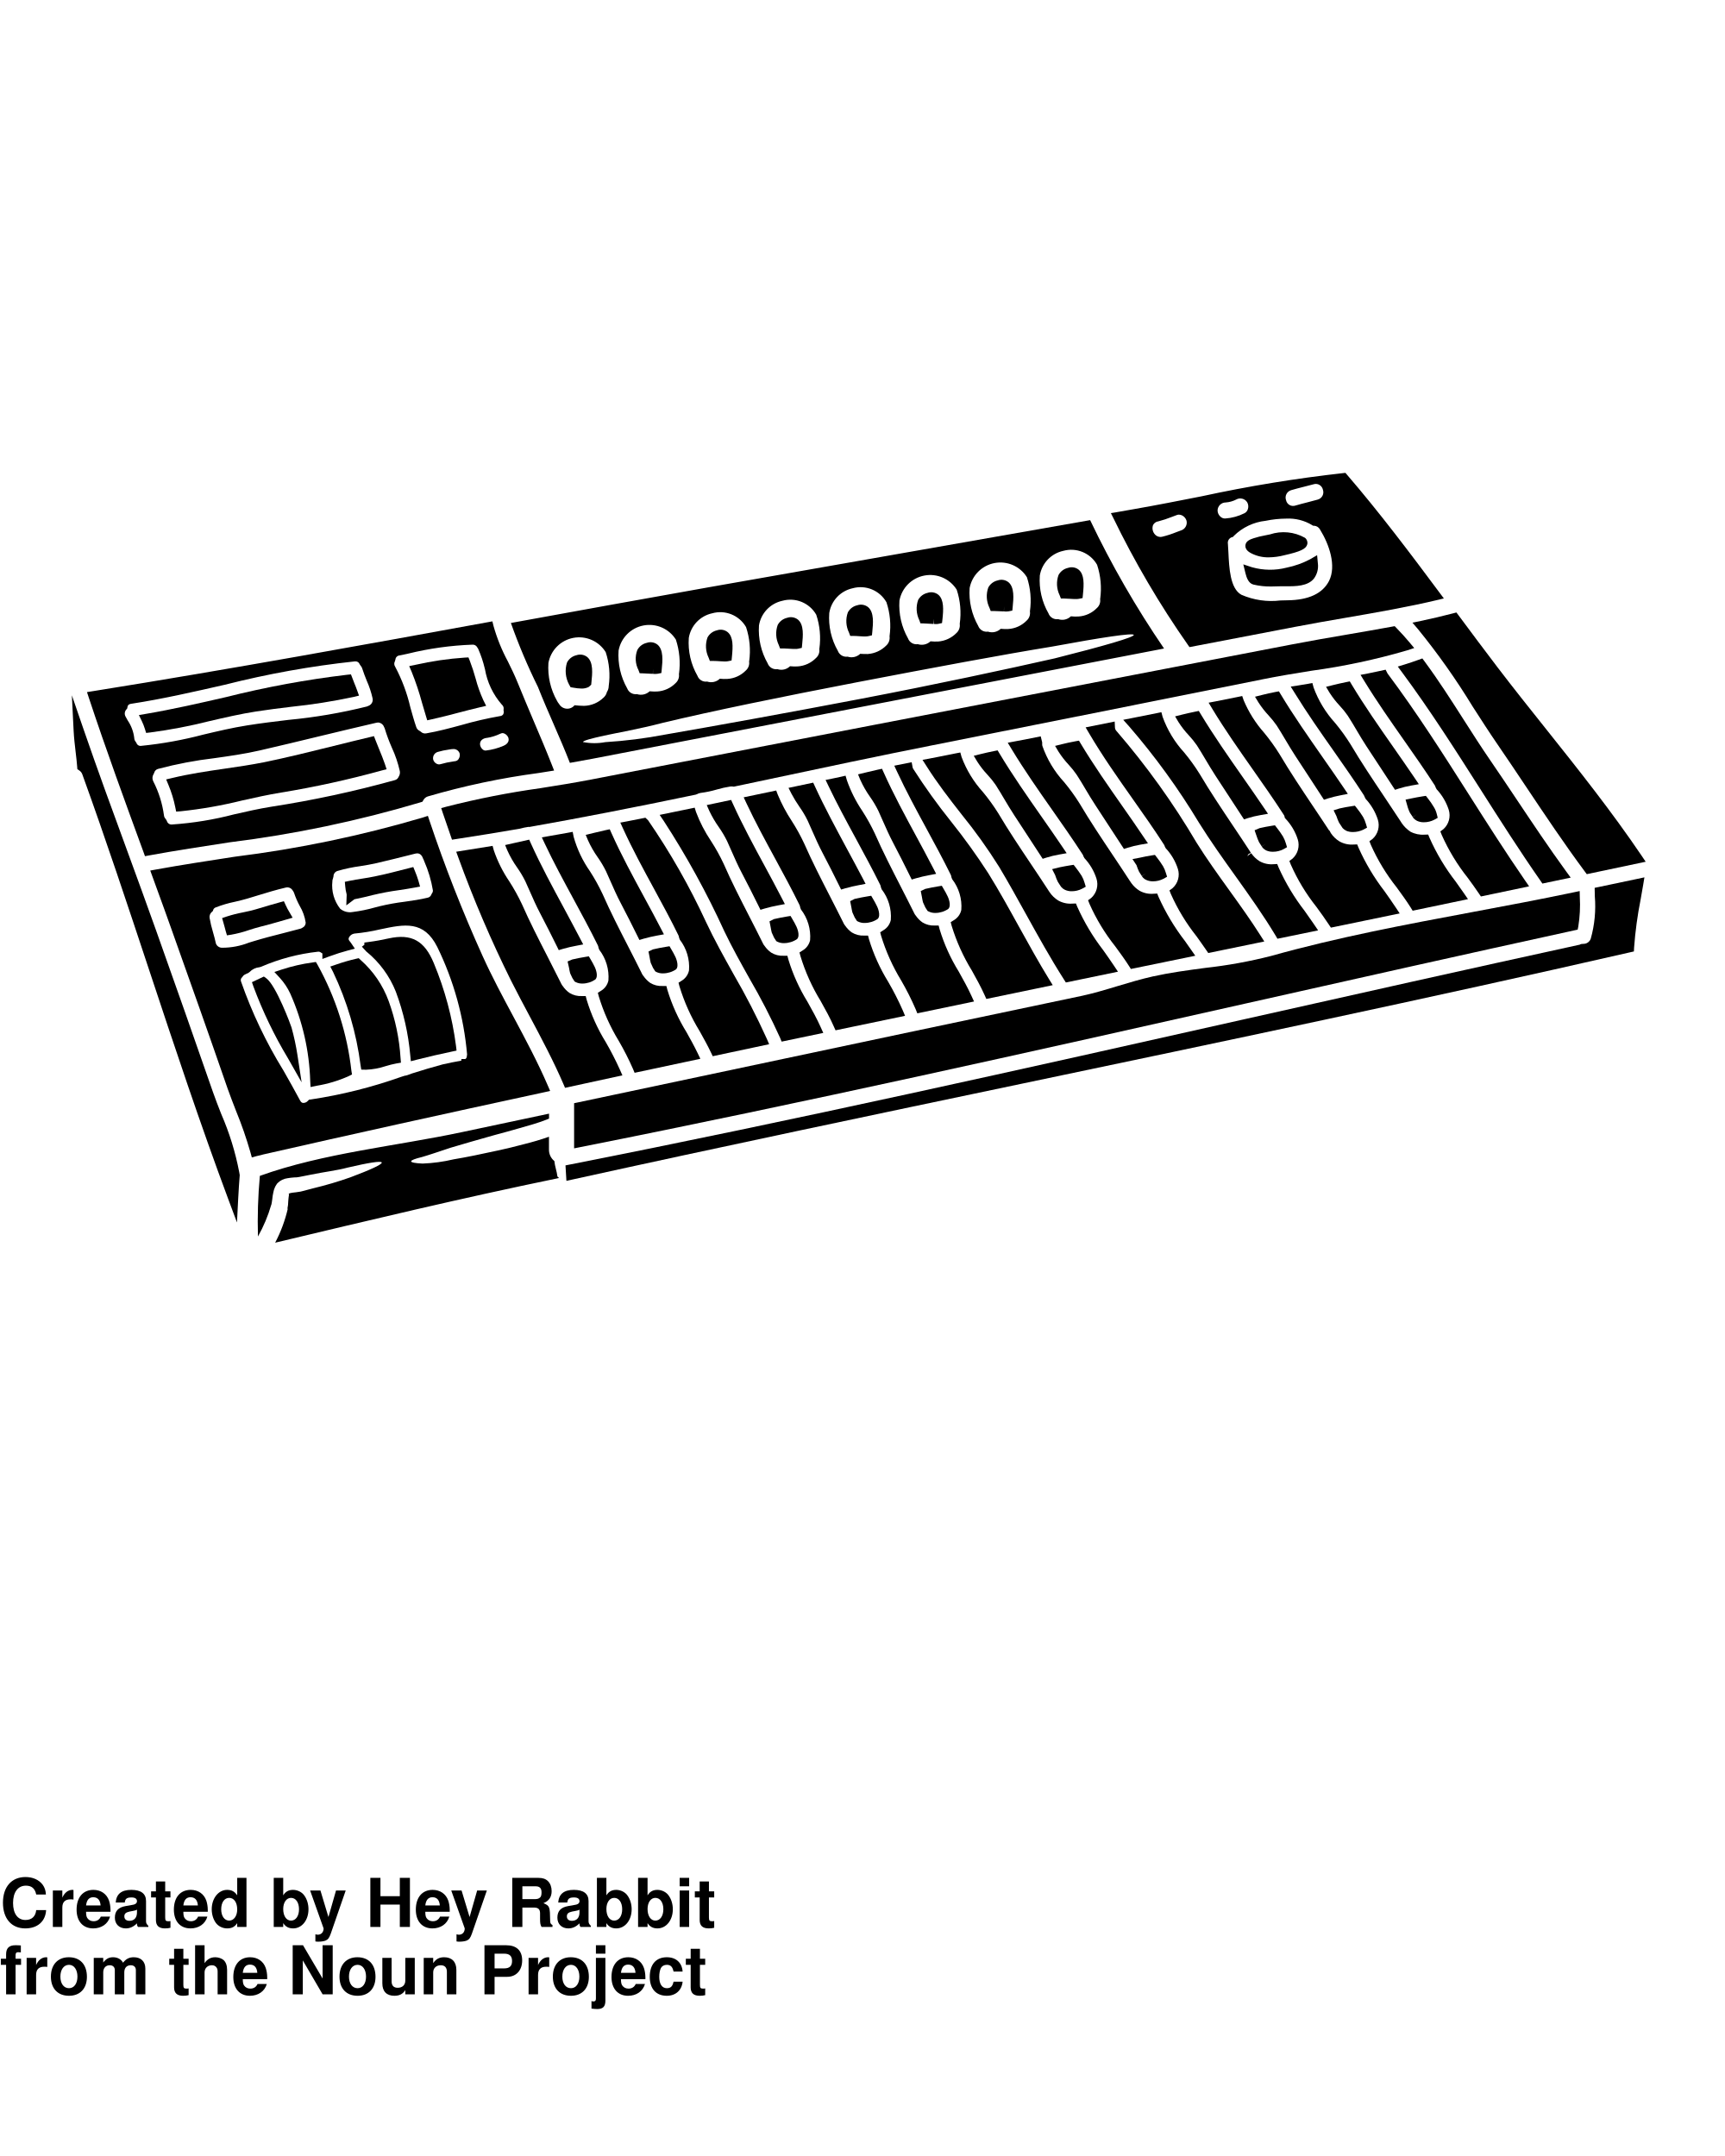
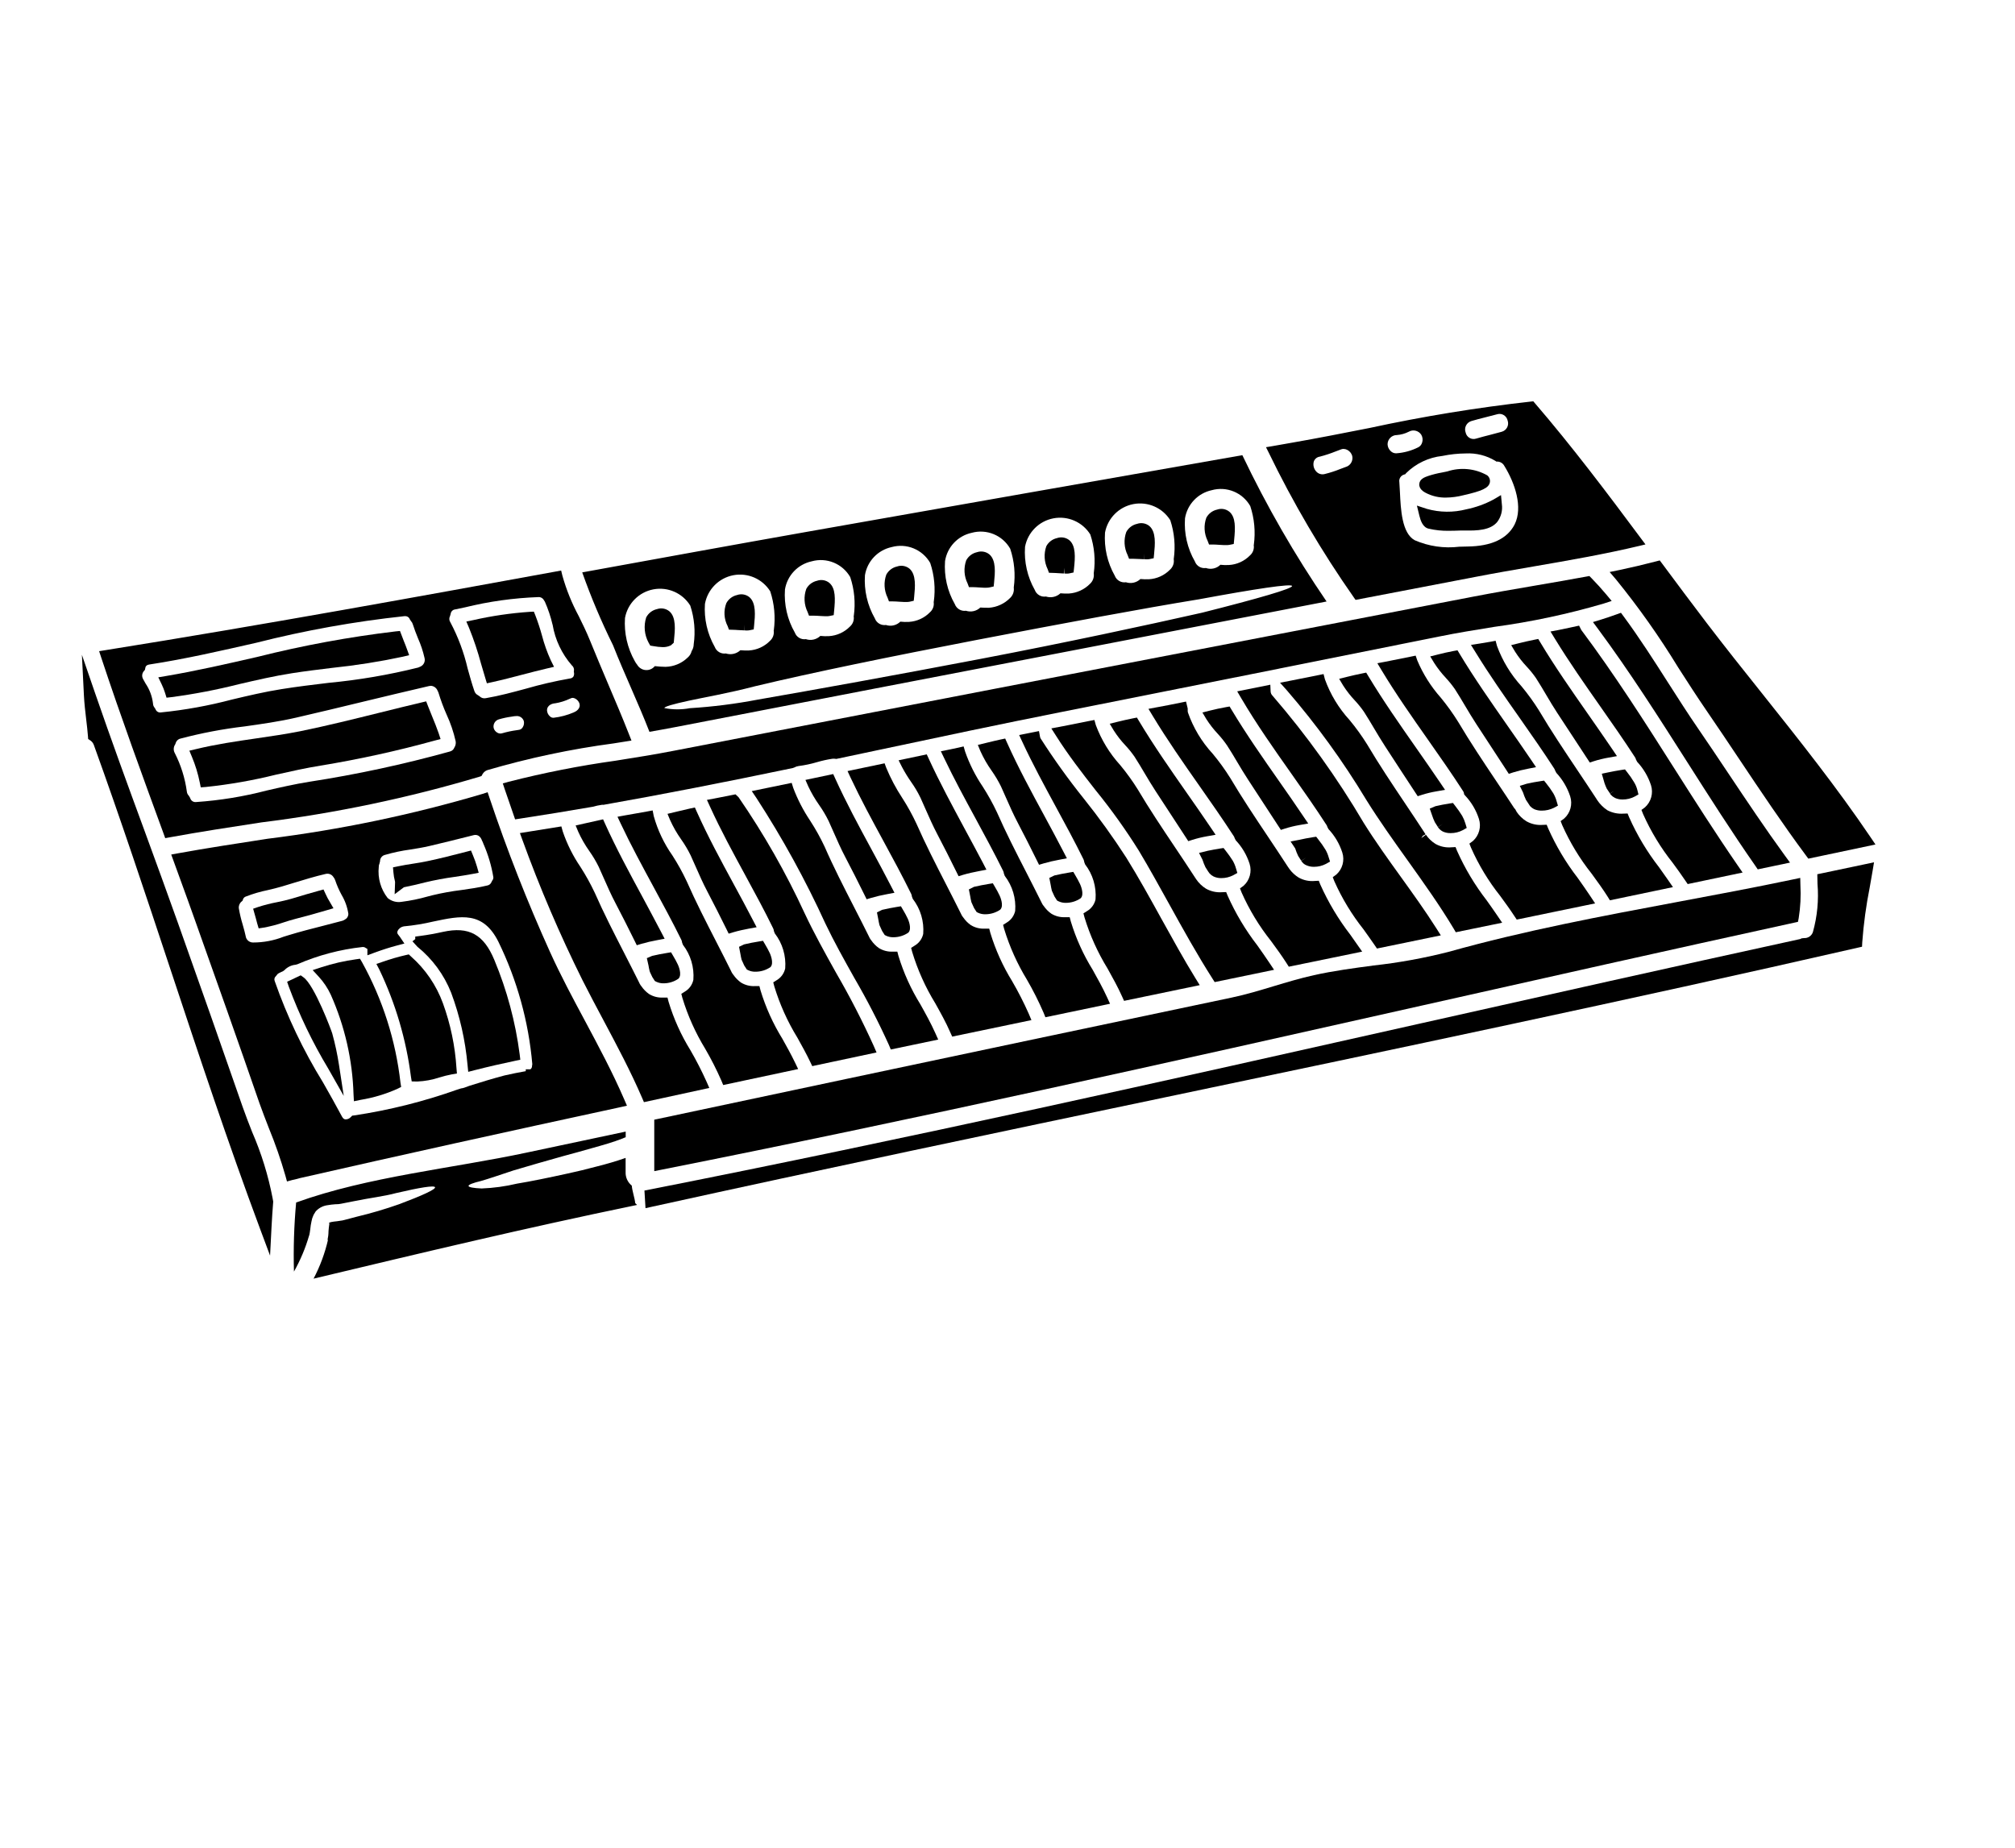
- <svg xmlns="http://www.w3.org/2000/svg" viewBox="0 0 128 160" x="0px" y="0px">
+ <svg xmlns="http://www.w3.org/2000/svg" y="0px" x="0px" viewBox="0 8.96 131.2 120.32" style="max-height: 500px" width="131.2" height="120.32">
  <g>
    <path d="M98.757,68.84l.25-.05q1.074-.219,2.149-.445t2.161-.446l.544-.111-.306-.463c-.266-.4-.546-.8-.825-1.193a15.765,15.765,0,0,1-1.923-3.223l-.1-.244-.262.009a1.848,1.848,0,0,1-1.055-.233,2.091,2.091,0,0,1-.634-.609l-.111-.206h-.023c-.391-.6-.79-1.193-1.189-1.789-.842-1.257-1.712-2.558-2.489-3.87a14.653,14.653,0,0,0-1.136-1.581,8.789,8.789,0,0,1-1.525-2.419l-.107-.314-.324.067c-.545.112-1.1.223-1.642.328l-.528.1.277.46c.94,1.56,2,3.069,3.024,4.527.762,1.086,1.551,2.209,2.279,3.338a.355.355,0,0,1,.053.114l.018.1.064.077a4.009,4.009,0,0,1,.9,1.524,1.373,1.373,0,0,1-.391,1.434l-.231.172.106.267a14.4,14.4,0,0,0,1.9,3.14c.319.437.638.874.933,1.326Z" />
    <path d="M98.156,56.217C97.1,54.7,96,53.137,95.034,51.527l-.134-.221-.254.045c-.345.062-.691.146-1.028.23l-.493.124.263.434a6.89,6.89,0,0,0,.751.961,6.616,6.616,0,0,1,.6.747c.226.35.439.709.652,1.068.238.4.477.8.733,1.193l.487.744q.737,1.125,1.473,2.256l.157.242.274-.09a8.474,8.474,0,0,1,.945-.236l.553-.11-.316-.467C99.192,57.7,98.674,56.958,98.156,56.217Z" />
    <path d="M98.957,60.133l.208.425a3.878,3.878,0,0,0,.193.487l.267.406a.93.93,0,0,0,.267.2,1.214,1.214,0,0,0,.5.095,1.762,1.762,0,0,0,.777-.179l.271-.145-.088-.295a2.219,2.219,0,0,0-.213-.508,6.49,6.49,0,0,0-.469-.66l-.134-.167-.213.033c-.309.046-.618.1-.919.17Z" />
    <path d="M104.823,67.585l4.105-.858-.319-.464c-.192-.278-.388-.554-.585-.829a15.653,15.653,0,0,1-1.949-3.257l-.1-.244-.263.008a1.94,1.94,0,0,1-1.054-.22,2.355,2.355,0,0,1-.66-.658l-.062-.1c-.406-.623-.821-1.243-1.237-1.864-.842-1.257-1.712-2.556-2.489-3.868a14.387,14.387,0,0,0-1.138-1.576,7.973,7.973,0,0,1-1.6-2.634l-.09-.335-.341.064c-.236.044-.472.081-.707.118l-.558.086.3.481c.9,1.466,1.9,2.895,2.872,4.275.752,1.074,1.529,2.183,2.241,3.282a.687.687,0,0,1,.075.157l.074.141a4.129,4.129,0,0,1,.9,1.527,1.373,1.373,0,0,1-.389,1.44l-.234.171.107.27a14.558,14.558,0,0,0,1.909,3.148c.359.492.73,1,1.055,1.516Z" />
    <path d="M84.728,65.021l.078.1a.643.643,0,0,0,.242.177,1.144,1.144,0,0,0,.511.106,1.662,1.662,0,0,0,.775-.189l.267-.15-.092-.291a2.1,2.1,0,0,0-.208-.49,6.626,6.626,0,0,0-.468-.667l-.134-.173-.217.033c-.308.046-.608.108-.917.177l-.533.1.3.452a3.734,3.734,0,0,0,.192.487l.2.314.315-.2h0Z" />
    <path d="M89.515,70.519l.141.206,4.159-.856-.291-.458c-.725-1.143-1.536-2.27-2.32-3.36-.823-1.144-1.674-2.327-2.415-3.515a56.719,56.719,0,0,0-5.928-8.269.416.416,0,0,1-.129-.281l-.019-.439-2.157.432.266.453c1,1.7,2.146,3.328,3.256,4.9.763,1.084,1.552,2.2,2.293,3.349a.346.346,0,0,1,.055.126l.074.142a4.036,4.036,0,0,1,.9,1.526,1.364,1.364,0,0,1-.389,1.433l-.233.171.106.27a14.525,14.525,0,0,0,1.9,3.132C89.028,69.827,89.277,70.169,89.515,70.519Z" />
    <path d="M94.789,69.665l3.019-.62-.316-.467c-.224-.331-.456-.657-.688-.983a15.717,15.717,0,0,1-1.931-3.226l-.1-.249-.268.014a1.791,1.791,0,0,1-1.042-.223,2.1,2.1,0,0,1-.618-.595l-.3.22h0l.1-.156.173-.088a1.176,1.176,0,0,0-.08-.132c-.406-.624-.821-1.244-1.237-1.865-.842-1.257-1.712-2.556-2.488-3.867a14.319,14.319,0,0,0-1.144-1.585,7.878,7.878,0,0,1-1.6-2.645l-.09-.345-.349.072c-.612.127-1.224.247-1.836.366l-.648.127.44.491a51.561,51.561,0,0,1,5.177,7.139c.835,1.342,1.782,2.669,2.7,3.952,1.027,1.439,2.089,2.927,2.994,4.439Z" />
    <path d="M92.213,57.669c-1.059-1.513-2.153-3.078-3.121-4.684l-.137-.226-.26.053c-.335.068-.676.144-1.011.228l-.489.123.258.433a6.658,6.658,0,0,0,.76.974,6.545,6.545,0,0,1,.594.736c.227.351.44.71.653,1.069.238.4.476.8.733,1.193.651,1,1.3,2,1.96,3l.158.239.272-.089a6.944,6.944,0,0,1,.937-.226l.569-.1-.324-.478C93.256,59.16,92.734,58.415,92.213,57.669Z" />
    <path d="M114.45,65.57l2.1-.44-.341-.468c-1.264-1.736-2.482-3.559-3.661-5.323-.655-.981-1.311-1.961-1.976-2.93-.652-.948-1.281-1.932-1.946-2.973-.927-1.452-1.885-2.953-2.917-4.349l-.166-.224-.264.095c-.345.125-.691.243-1.051.354l-.508.155.316.426c2.069,2.792,3.975,5.788,5.819,8.685,1.43,2.247,2.909,4.57,4.456,6.788Z" />
    <path d="M42.6,81.871v3.35l.447-.089c16.559-3.284,33.318-7.049,49.524-10.691,7.949-1.786,16.168-3.632,24.257-5.4l.24-.052.048-.241a10.106,10.106,0,0,0,.111-2.169l-.01-.452-.442.093c-2.508.528-5.061,1.006-7.531,1.468-4.911.919-9.989,1.869-14.919,3.253a35.376,35.376,0,0,1-4.9.89c-1.277.17-2.6.347-3.882.631-.889.2-1.764.46-2.61.716-.888.268-1.8.545-2.737.742L67.434,76.608Q55.166,79.2,42.9,81.808Z" />
    <path d="M97.221,41.5a6.486,6.486,0,0,1-1.743.624,4.929,4.929,0,0,1-2.579-.029l-.642-.212.16.657c.079.322.226.759.6.844a5.351,5.351,0,0,0,1.33.14c.246,0,.5-.009.755-.018.1,0,.209,0,.332,0,.7.008,1.613,0,2.065-.573a1.556,1.556,0,0,0,.289-1.142l-.055-.592Z" />
    <path d="M103.367,55.414c-1.044-1.493-2.123-3.037-3.073-4.62l-.136-.227-.26.052c-.342.069-.677.145-1.013.229l-.489.122.259.434a6.643,6.643,0,0,0,.759.973,6.39,6.39,0,0,1,.595.737c.237.366.459.742.681,1.119s.454.767.7,1.141l0,0q.609.921,1.214,1.85l.91,1.389.273-.089a7.028,7.028,0,0,1,.931-.227l.564-.1-.32-.476C104.438,56.947,103.9,56.181,103.367,55.414Z" />
    <path d="M42.3,72.2l.027.073c.044.086.087.18.144.306l.167.26.088.047a1.056,1.056,0,0,0,.491.105,1.7,1.7,0,0,0,.956-.3c.27-.261-.022-.889-.035-.918-.095-.2-.2-.392-.314-.58l-.13-.223-.254.042c-.331.054-.653.115-.977.192l-.346.148.108.478C42.243,71.94,42.265,72.069,42.3,72.2Z" />
    <path d="M88.171,47.893l.093.13,7.819-1.5c1.256-.243,2.527-.462,3.8-.682,2.273-.391,4.623-.8,6.888-1.341l.368-.089-.225-.3c-2.292-3.081-4.551-6.081-6.993-8.918l-.084-.1-.127.012a104.612,104.612,0,0,0-10.552,1.727c-1.72.339-3.344.659-4.922.935-.488.089-.975.177-1.471.259l-.334.054.151.3A68.688,68.688,0,0,0,88.171,47.893Zm-.557-8.522-.339.126a7.34,7.34,0,0,1-1.014.329.548.548,0,0,1-.56-.164.69.69,0,0,1-.159-.643.481.481,0,0,1,.391-.323,8.713,8.713,0,0,0,1.046-.345c.119-.045.238-.091.357-.134a.424.424,0,0,1,.144-.025.547.547,0,0,1,.244.063.642.642,0,0,1,.32.388A.608.608,0,0,1,87.614,39.371Zm7.4,5.19a5.575,5.575,0,0,1-2.9-.423c-.836-.457-.909-2-.962-3.13-.011-.238-.022-.458-.038-.647a.436.436,0,0,1,.314-.5l.077-.025.048-.065a3.957,3.957,0,0,1,2.363-1.122,7.745,7.745,0,0,1,1.523-.162,3.37,3.37,0,0,1,1.932.487l.059.042.072,0a.532.532,0,0,1,.446.279c.691,1.116,1.23,2.7.671,3.817-.479.934-1.513,1.418-3.073,1.436C95.369,44.551,95.19,44.556,95.012,44.561Zm2.766-7.486c-.25.071-.5.134-.75.2-.3.077-.609.154-.913.245a.53.53,0,0,1-.686-.394.57.57,0,0,1,.379-.75c.294-.088.59-.163.884-.237.26-.066.519-.131.775-.2a.646.646,0,0,1,.181-.027.546.546,0,0,1,.514.431A.563.563,0,0,1,97.778,37.075Zm-5.183.7a.49.49,0,0,1-.247.309,3.745,3.745,0,0,1-1.436.394.483.483,0,0,1-.357-.138.637.637,0,0,1-.21-.451.606.606,0,0,1,.606-.6,2.032,2.032,0,0,0,.769-.214.607.607,0,0,1,.823.2A.627.627,0,0,1,92.6,37.771Z" />
    <path d="M92.826,41.05a2.715,2.715,0,0,0,1.323.311,4.7,4.7,0,0,0,1.135-.152c1.221-.275,1.639-.475,1.72-.822a.471.471,0,0,0-.173-.477,3.228,3.228,0,0,0-2.6-.251c-.113.025-.229.048-.345.07a6.513,6.513,0,0,0-.875.218c-.243.083-.575.2-.6.531S92.712,40.99,92.826,41.05Z" />
    <path d="M38.375,64.383a7.559,7.559,0,0,1,.608,1.022c.111.242.218.485.325.728.238.541.484,1.1.769,1.639q.638,1.219,1.245,2.454l.14.285.3-.091a10.073,10.073,0,0,1,1.019-.238l.494-.095-.233-.447c-.393-.756-.8-1.506-1.2-2.256-.843-1.557-1.715-3.167-2.452-4.8l-.122-.272-1.787.4.166.4A7.508,7.508,0,0,0,38.375,64.383Z" />
    <path d="M78.723,44.418h.26c.126,0,.253.009.38.018.111.008.222.016.335.019h.171a.921.921,0,0,0,.191-.017l.271-.055.027-.275c.077-.759.11-1.47-.313-1.827a.831.831,0,0,0-.8-.136,1.051,1.051,0,0,0-.7.53,1.929,1.929,0,0,0,.084,1.5Z" />
    <path d="M43.839,57.854c-1.221.238-2.512.443-3.76.641a63.485,63.485,0,0,0-6.961,1.372l-.38.105.124.375c.1.3.208.606.313.907l.365,1.061.311-.048c1.566-.24,3.133-.494,4.732-.771a4.779,4.779,0,0,1,.626-.132l.083.005.045-.009c3.712-.656,7.73-1.438,12.283-2.388l.1-.036a.734.734,0,0,1,.274-.093,7.677,7.677,0,0,0,1.2-.253,7.591,7.591,0,0,1,.989-.22.7.7,0,0,1,.2,0l.067.01,2.78-.589c3.9-.829,7.938-1.686,11.963-2.484q12.269-2.436,24.522-4.9c1.151-.235,2.33-.425,3.579-.627a48.445,48.445,0,0,0,7.118-1.516l.527-.171-.355-.426c-.306-.367-.627-.718-.955-1.055l-.14-.143-.2.036c-1.091.2-2.187.391-3.28.578-1.375.235-2.746.47-4.1.732h0L64.721,53.821Q54.277,55.831,43.839,57.854Z" />
    <path d="M104.893,60.725a.963.963,0,0,0,.253.19,1.159,1.159,0,0,0,.512.106,1.668,1.668,0,0,0,.775-.189l.25-.14-.069-.277a1.784,1.784,0,0,0-.21-.507,5.672,5.672,0,0,0-.464-.674l-.135-.172-.217.032c-.306.046-.611.107-.91.168l-.382.079.176.613a3.318,3.318,0,0,0,.146.358l.209.313.316-.2-.316.213Z" />
    <path d="M57.1,68.373l.09.465c.019.108.041.238.075.367l.172.378.166.26.089.048a1.06,1.06,0,0,0,.489.1,1.716,1.716,0,0,0,.962-.3c.261-.261-.025-.884-.039-.914-.094-.2-.2-.392-.313-.58l-.13-.223-.255.041c-.331.055-.655.116-.978.193ZM57.82,69.5h0l0,0Z" />
    <path d="M63.085,66.876l.091.466c.018.108.041.237.074.366l.172.38.167.26.088.046a1.062,1.062,0,0,0,.49.1,1.714,1.714,0,0,0,.961-.3c.264-.264-.026-.886-.039-.913-.094-.2-.2-.393-.314-.582l-.13-.223-.254.042c-.331.054-.654.116-.977.192Zm.721,1.129h0l0,0Z" />
    <path d="M56.751,64.282c-.814-1.5-1.656-3.06-2.375-4.643l-.124-.275-1.809.382.186.423a8.18,8.18,0,0,0,.706,1.21,7.655,7.655,0,0,1,.614,1.033c.109.239.215.48.321.72.239.544.487,1.108.772,1.647.425.813.843,1.633,1.246,2.454l.14.285.3-.091a10.125,10.125,0,0,1,1.018-.239l.494-.094-.231-.446C57.6,65.854,57.176,65.068,56.751,64.282Z" />
    <path d="M62.824,62.953c-.8-1.491-1.638-3.033-2.357-4.6l-.125-.271-1.832.387.219.434a9.438,9.438,0,0,0,.59.967,7.265,7.265,0,0,1,.616,1.04c.11.242.217.485.324.729.239.541.485,1.1.769,1.639.426.813.843,1.633,1.245,2.453l.141.285.3-.091c.34-.1.68-.173,1.019-.238l.495-.095L64,65.15C63.614,64.414,63.219,63.684,62.824,62.953Z" />
    <path d="M62,76.461l5.158-1.075-.177-.42a21.524,21.524,0,0,0-1.077-2.11,13.438,13.438,0,0,1-1.42-3.144l-.073-.281h-.29a1.582,1.582,0,0,1-.912-.232,1.962,1.962,0,0,1-.492-.5.8.8,0,0,1-.121-.185l-.024-.052c-.323-.652-.656-1.3-.99-1.952-.652-1.273-1.328-2.59-1.906-3.905a14.109,14.109,0,0,0-.935-1.694,11.725,11.725,0,0,1-1.032-1.946l-.112-.3-2.413.505.2.431c.657,1.4,1.405,2.777,2.129,4.109.609,1.122,1.24,2.283,1.817,3.459a.607.607,0,0,1,.048.178l.056.147a3.309,3.309,0,0,1,.678,2.28,1.176,1.176,0,0,1-.556.762l-.231.146.069.265a14.346,14.346,0,0,0,1.5,3.339c.343.615.7,1.251.981,1.9Z" />
    <path d="M48.285,71.45l.172.379.167.259.087.047a1.048,1.048,0,0,0,.489.1,1.718,1.718,0,0,0,.967-.3c.256-.266-.04-.9-.044-.91-.094-.2-.2-.392-.313-.58l-.13-.223-.254.042c-.331.053-.655.115-.977.192l-.329.158.09.466C48.229,71.191,48.251,71.32,48.285,71.45Zm.535.272Z" />
    <path d="M50.58,72.782l-.232.146.069.265a14.383,14.383,0,0,0,1.5,3.333c.292.524.585,1.049.842,1.589l.128.268,4.186-.89-.181-.42a53.055,53.055,0,0,0-2.453-4.765c-.708-1.269-1.44-2.582-2.049-3.881a50.986,50.986,0,0,0-4.3-7.553l-.2-.189-.241.048c-.382.078-.765.156-1.147.226l-.473.088.2.437c.7,1.537,1.522,3.044,2.314,4.5.606,1.115,1.232,2.266,1.8,3.431a.578.578,0,0,1,.049.179l.056.146a3.309,3.309,0,0,1,.678,2.28A1.179,1.179,0,0,1,50.58,72.782Z" />
    <path d="M58,77.3l3.089-.646-.19-.424c-.291-.651-.64-1.276-.978-1.88A13.4,13.4,0,0,1,58.5,71.208l-.073-.28h-.29a1.575,1.575,0,0,1-.912-.233,1.945,1.945,0,0,1-.493-.5.811.811,0,0,1-.121-.184l-.024-.052c-.323-.655-.658-1.308-.993-1.962-.651-1.27-1.325-2.583-1.9-3.9a14.149,14.149,0,0,0-.946-1.7,10.422,10.422,0,0,1-1.1-2.135l-.1-.323-2.6.535.313.463a63.309,63.309,0,0,1,4.484,8.168c.568,1.189,1.23,2.372,1.87,3.515a48.473,48.473,0,0,1,2.27,4.4Z" />
    <path d="M83.31,59.865c-1.058-1.511-2.152-3.073-3.115-4.678l-.133-.222-.254.045c-.345.061-.691.138-1.028.222l-.49.122.259.435a6.7,6.7,0,0,0,.751.965,6.467,6.467,0,0,1,.6.753c.225.347.438.7.651,1.063.238.4.476.8.734,1.19L83.4,63l.272-.087a7.138,7.138,0,0,1,.939-.228l.569-.1-.324-.478C84.352,61.353,83.831,60.609,83.31,59.865Z" />
    <path d="M49.265,69.339l-.232-.446c-.4-.779-.822-1.551-1.24-2.323-.835-1.54-1.7-3.132-2.424-4.752l-.124-.276-.3.063c-.262.056-.524.119-.783.183l-.7.168.167.4a7.49,7.49,0,0,0,.729,1.272,7.577,7.577,0,0,1,.608,1.024c.11.239.216.479.321.719.24.545.487,1.108.773,1.648.425.813.843,1.633,1.246,2.453l.139.285.3-.091c.339-.1.679-.172,1.019-.237Z" />
    <path d="M77.3,60.63c-1.066-1.525-2.168-3.1-3.138-4.718l-.136-.226-.259.051c-.343.069-.686.145-1.021.229l-.49.122.26.434a6.569,6.569,0,0,0,.759.974,6.581,6.581,0,0,1,.595.736c.226.351.44.709.652,1.069.238.4.476.8.733,1.192l.53.81q.715,1.092,1.43,2.19l.156.24.272-.087a7.393,7.393,0,0,1,.941-.228l.566-.1-.322-.476C78.328,62.1,77.815,61.364,77.3,60.63Z" />
    <path d="M79.09,72.911l3.866-.8-.309-.463c-.255-.384-.522-.76-.787-1.136a15.81,15.81,0,0,1-1.923-3.219l-.1-.244-.263.009a1.842,1.842,0,0,1-1.055-.233,2.129,2.129,0,0,1-.638-.617l-.082-.124c-.429-.663-.871-1.323-1.314-1.984-.816-1.218-1.66-2.478-2.412-3.749a14.557,14.557,0,0,0-1.132-1.567,8.034,8.034,0,0,1-1.59-2.608l-.092-.333-.34.065c-.473.09-.954.188-1.416.283l-1.05.2.3.469c.788,1.251,1.7,2.428,2.59,3.565a39.163,39.163,0,0,1,2.807,3.926c.683,1.144,1.343,2.336,1.981,3.489.892,1.612,1.815,3.279,2.822,4.856Z" />
    <path d="M78.763,65.843a.852.852,0,0,0,.255.191,1.146,1.146,0,0,0,.509.106,1.67,1.67,0,0,0,.776-.19l.263-.146-.087-.289a2.213,2.213,0,0,0-.212-.509,7.64,7.64,0,0,0-.464-.653l-.135-.173-.217.032c-.274.041-.541.095-.814.149l-.566.139.224.441a3.823,3.823,0,0,0,.193.488l.2.315.315-.2-.313.2Z" />
    <path d="M83.916,71.909l4.777-.982-.765-1.091a16.213,16.213,0,0,1-1.96-3.275l-.1-.249-.267.014a1.794,1.794,0,0,1-1.045-.223,2.13,2.13,0,0,1-.6-.557l-.128-.187c-.418-.646-.848-1.287-1.276-1.929-.829-1.239-1.685-2.52-2.449-3.811a14.365,14.365,0,0,0-1.142-1.577,7.7,7.7,0,0,1-1.616-2.694.6.6,0,0,1-.012-.156v-.1l-.109-.448-.371.075c-.514.105-1.029.209-1.544.3l-.531.1.28.463c.943,1.56,2,3.073,3.027,4.536.748,1.066,1.521,2.169,2.251,3.295a.378.378,0,0,1,.054.125l.075.144a4.006,4.006,0,0,1,.895,1.517,1.373,1.373,0,0,1-.389,1.441l-.233.17.106.27a14.552,14.552,0,0,0,1.914,3.156c.349.477.7.954,1.015,1.449Z" />
    <path d="M68.323,66.127l.091.466c.018.109.041.238.074.367l.172.377.166.262.089.047a1.06,1.06,0,0,0,.489.105,1.708,1.708,0,0,0,.962-.3c.261-.262-.025-.884-.039-.914-.094-.2-.2-.392-.313-.58l-.13-.223-.255.042c-.331.054-.654.116-.977.192Z" />
    <path d="M68,62.085c-.835-1.541-1.7-3.135-2.427-4.757l-.124-.276-.3.063c-.26.055-.522.119-.78.182l-.7.169.167.406a7.558,7.558,0,0,0,.729,1.272,7.684,7.684,0,0,1,.609,1.023c.11.241.217.483.323.726.239.543.486,1.1.771,1.642.424.812.842,1.632,1.245,2.453l.14.284.3-.09a10.332,10.332,0,0,1,1.018-.238l.494-.094-.231-.447C68.833,63.625,68.416,62.855,68,62.085Z" />
    <path d="M68.068,75.2l4.208-.878-.195-.427c-.283-.618-.616-1.212-.937-1.788a13.311,13.311,0,0,1-1.421-3.142l-.073-.28h-.29a1.577,1.577,0,0,1-.911-.232,1.94,1.94,0,0,1-.492-.5.633.633,0,0,1-.1-.145l-.047-.093c-.323-.653-.656-1.3-.989-1.953-.653-1.273-1.328-2.589-1.907-3.906a14.508,14.508,0,0,0-.927-1.673,9.867,9.867,0,0,1-1.144-2.275l-.1-.343-.348.081c-.217.051-.435.094-.662.14l-.472.094.208.435c.638,1.338,1.355,2.659,2.049,3.937.6,1.11,1.225,2.259,1.8,3.421a.6.6,0,0,1,.049.176l.055.148a3.309,3.309,0,0,1,.678,2.28,1.172,1.172,0,0,1-.556.761l-.231.147.069.265a14.454,14.454,0,0,0,1.481,3.3,20.3,20.3,0,0,1,1.086,2.155Z" />
    <path d="M73.189,74.133l4.927-1.023-.281-.455c-.775-1.258-1.5-2.581-2.211-3.86-.727-1.318-1.479-2.681-2.287-3.983a46.388,46.388,0,0,0-2.771-3.851,45,45,0,0,1-2.8-3.9.324.324,0,0,1-.048-.121l-.069-.374-1.29.257.2.432c.678,1.458,1.455,2.89,2.207,4.275.6,1.1,1.215,2.24,1.784,3.392a.606.606,0,0,1,.049.179l.055.146a3.311,3.311,0,0,1,.678,2.28,1.171,1.171,0,0,1-.556.762l-.231.146.069.265a14.3,14.3,0,0,0,1.5,3.326c.33.594.672,1.207.95,1.829Z" />
    <path d="M93.737,62.958a.933.933,0,0,0,.213.152,1.171,1.171,0,0,0,.511.1,1.669,1.669,0,0,0,.778-.19l.262-.147-.086-.288a2.375,2.375,0,0,0-.21-.5,6.7,6.7,0,0,0-.467-.665l-.134-.173-.217.033c-.309.046-.618.108-.92.177l-.373.157.137.395a3.848,3.848,0,0,0,.192.487l.2.315.316-.2-.316.214Z" />
    <path d="M16.749,69.1l.093.313.322-.049a8.691,8.691,0,0,0,1.319-.345c.254-.081.5-.162.753-.224.678-.173,1.347-.361,2.017-.557l.46-.134-.383-.664c-.049-.091-.091-.182-.133-.272l-.133-.288-.3.083c-.546.148-1.079.308-1.616.47l-.188.056c-.295.087-.606.152-.919.218a10.191,10.191,0,0,0-1.223.311l-.336.115.172.611C16.682,68.861,16.714,68.98,16.749,69.1Z" />
    <path d="M10.65,63.238l.108.3.312-.057c1.941-.356,3.984-.668,5.959-.97a87.262,87.262,0,0,0,14.182-2.971l.139-.046.071-.128a.573.573,0,0,1,.319-.26,55.264,55.264,0,0,1,8.222-1.739l1.154-.184-.171-.434c-.432-1.1-.894-2.184-1.357-3.27-.4-.946-.8-1.892-1.188-2.847-.216-.532-.467-1.044-.718-1.554a12.893,12.893,0,0,1-1.061-2.622l-.084-.344-.348.064c-8.516,1.555-19.113,3.489-29.3,5.117l-.435.069.138.419C7.885,55.686,9.291,59.525,10.65,63.238ZM32.488,55.8a5.5,5.5,0,0,1,.816-.173l.178-.029a.929.929,0,0,1,.126-.009.469.469,0,0,1,.5.33.525.525,0,0,1-.074.4.335.335,0,0,1-.216.161l-.182.029a6.386,6.386,0,0,0-.942.2.381.381,0,0,1-.3-.032.5.5,0,0,1-.248-.3A.484.484,0,0,1,32.488,55.8Zm-21.1,1.673.05-.117a.41.41,0,0,1,.309-.3,30.028,30.028,0,0,1,4.184-.794c1.094-.154,2.227-.314,3.338-.569,1.471-.338,2.938-.692,4.4-1.046,1.421-.342,2.84-.684,4.265-1.013a.546.546,0,0,1,.128-.016.507.507,0,0,1,.438.34.386.386,0,0,1,.055.125,12.312,12.312,0,0,0,.521,1.4,8.638,8.638,0,0,1,.593,1.747.577.577,0,0,1-.086.411.411.411,0,0,1-.3.258,79.6,79.6,0,0,1-9.14,1.967c-.938.149-1.873.363-2.777.57a24.74,24.74,0,0,1-4.585.75.357.357,0,0,1-.4-.265l-.084-.142a.444.444,0,0,1-.131-.273,7.824,7.824,0,0,0-.789-2.515A.538.538,0,0,1,11.384,57.468Zm24.742-2.712a3.583,3.583,0,0,0,.969-.3l.1-.04a.215.215,0,0,1,.085-.017.378.378,0,0,1,.16.042.563.563,0,0,1,.284.32h0c.1.361-.258.537-.375.585a4.693,4.693,0,0,1-1.3.347A.307.307,0,0,1,35.8,55.6a.552.552,0,0,1-.183-.382C35.621,54.844,36.008,54.77,36.126,54.756Zm-.149-5.123a5.384,5.384,0,0,0,1.253,2.649.376.376,0,0,1,.138.342l-.01.06.01.061a.382.382,0,0,1-.045.28.326.326,0,0,1-.227.113,27.371,27.371,0,0,0-2.86.663c-.85.23-1.73.468-2.607.617a.447.447,0,0,1-.411-.125l-.1-.067a.465.465,0,0,1-.234-.272c-.167-.479-.3-.973-.439-1.466a12.341,12.341,0,0,0-1.128-3.017.386.386,0,0,1-.019-.4l.04-.134a.332.332,0,0,1,.3-.3l.633-.133a23.535,23.535,0,0,1,4.783-.668.367.367,0,0,1,.355.2l.065.1A8.5,8.5,0,0,1,35.977,49.633ZM27.39,52.359l-.161.07a39.412,39.412,0,0,1-5.826.995c-1.009.121-2.053.246-3.074.41-1.094.173-2.181.431-3.232.68a29.625,29.625,0,0,1-4.611.836.318.318,0,0,1-.359-.208l-.055-.09a.439.439,0,0,1-.11-.28,2.915,2.915,0,0,0-.482-1.3c-.058-.1-.115-.2-.163-.294a.451.451,0,0,1,.056-.525l.066-.079.018-.1c.017-.107.063-.211.27-.244,2.347-.359,4.691-.9,6.959-1.415a69.184,69.184,0,0,1,9.64-1.732.37.37,0,0,1,.048,0,.313.313,0,0,1,.312.21l.079.117a.458.458,0,0,1,.109.189c.1.312.217.615.34.919a6.835,6.835,0,0,1,.429,1.291A.479.479,0,0,1,27.39,52.359Z" />
    <path d="M44.593,73.53l-.231.146.069.265a14.359,14.359,0,0,0,1.484,3.308,20.657,20.657,0,0,1,1.055,2.077l.119.288,4.88-1.04-.207-.43c-.253-.525-.537-1.035-.821-1.543a13.363,13.363,0,0,1-1.421-3.147l-.073-.282h-.29a1.572,1.572,0,0,1-.912-.232,2.025,2.025,0,0,1-.491-.5.771.771,0,0,1-.122-.187l.039.094-.064-.145c-.322-.653-.655-1.3-.989-1.953-.653-1.273-1.328-2.589-1.907-3.906a14.414,14.414,0,0,0-.931-1.68A8.346,8.346,0,0,1,42.566,62.1l-.071-.367-.367.069c-.247.047-.495.089-.744.132-.232.04-.465.079-.7.123l-.478.088.207.44c.666,1.414,1.421,2.8,2.15,4.148.6,1.112,1.228,2.263,1.8,3.426a.564.564,0,0,1,.05.181l.055.145a3.31,3.31,0,0,1,.678,2.28A1.173,1.173,0,0,1,44.593,73.53Z" />
    <path d="M30.79,64.644l-.123-.3-.318.082c-.833.216-1.673.432-2.523.61-.308.067-.626.116-.946.167s-.648.1-.967.17l-.325.068.029.33a3.156,3.156,0,0,0,.1.578.166.166,0,0,1,.007.064l-.027.776.6-.453c.462-.091.924-.2,1.391-.319a19.309,19.309,0,0,1,1.914-.357c.39-.059.78-.118,1.167-.191l.4-.076-.11-.394A6.96,6.96,0,0,0,30.79,64.644Z" />
    <path d="M16.418,82.676c-.217-.555-.431-1.1-.617-1.634Q13.725,75.069,11.6,69.1c-.716-2.012-1.45-4.019-2.184-6.027C8.337,60.14,7.227,57.1,6.193,54.1l-.86-2.5.131,2.643c.026.523.089,1.056.149,1.569.045.378.088.745.114,1.089l.013.182.153.1a.6.6,0,0,1,.222.3c1.731,4.789,3.366,9.719,4.947,14.487,1.862,5.617,3.788,11.425,5.889,17.056l.633,1.695.093-1.806c.03-.573.067-1.146.112-1.712l-.04-.226A20.394,20.394,0,0,0,16.418,82.676Z" />
    <path d="M13.006,59.906l.066.325.331-.025a33.181,33.181,0,0,0,4.56-.8c.957-.214,1.947-.436,2.909-.591A71.353,71.353,0,0,0,28.3,57.185l.386-.1L28.56,56.7c-.127-.371-.277-.736-.427-1.1-.091-.222-.181-.442-.266-.664l-.118-.306-.319.076c-.9.211-1.791.434-2.687.656-1.7.422-3.455.858-5.186,1.212-.948.188-1.925.331-2.87.468-1.3.189-2.633.384-3.934.7l-.423.1.166.4A8.842,8.842,0,0,1,13.006,59.906Z" />
    <path d="M26.3,50.719l-.258-.672-.286.028a71.569,71.569,0,0,0-9,1.661c-1.947.446-3.96.908-5.956,1.246l-.493.083.217.45a4.152,4.152,0,0,1,.227.576l.092.3.308-.034a38.486,38.486,0,0,0,4.4-.844c1.137-.264,2.312-.537,3.465-.715.861-.135,1.729-.24,2.6-.346a43.889,43.889,0,0,0,4.611-.729l.414-.1-.146-.4C26.437,51.054,26.37,50.886,26.3,50.719Z" />
    <path d="M34.86,49.036l-.1-.248-.267.013a23.92,23.92,0,0,0-3.679.539l-.45.093.181.422a19.894,19.894,0,0,1,.774,2.315c.092.319.184.639.283.956l.1.329.336-.074c.657-.144,1.307-.314,1.958-.485.537-.14,1.074-.281,1.616-.407l.462-.107-.211-.424a9.92,9.92,0,0,1-.572-1.608A13.73,13.73,0,0,0,34.86,49.036Z" />
    <path d="M109.888,66.528l3.576-.751-.32-.464c-1.43-2.073-2.809-4.242-4.142-6.339-1.9-2.994-3.871-6.09-6.044-8.995l-.141-.279-.635.137c-.228.05-.457.1-.692.145l-.535.1.284.464c.926,1.516,1.958,2.988,2.956,4.412.758,1.082,1.543,2.2,2.27,3.325a.481.481,0,0,1,.059.143l.076.144a4.074,4.074,0,0,1,.9,1.525,1.377,1.377,0,0,1-.391,1.434l-.231.171.106.268a14.68,14.68,0,0,0,1.926,3.175c.284.388.568.776.835,1.175Z" />
    <path d="M104.806,46.208l.411.48a52,52,0,0,1,4.057,5.743c.617.96,1.226,1.908,1.845,2.809.714,1.04,1.419,2.094,2.125,3.151,1.395,2.087,2.838,4.245,4.356,6.289l.144.193,4.37-.922-.311-.461c-2.194-3.248-4.7-6.4-7.121-9.437-1.2-1.5-2.391-3-3.547-4.513-.979-1.286-1.951-2.586-2.915-3.887l-.151-.2-.245.064c-.8.209-1.59.394-2.4.565Z" />
    <path d="M42.287,56.614c.569-.1,1.13-.2,1.684-.307q12.875-2.492,25.756-4.968l16.649-3.211A71.145,71.145,0,0,1,80.891,38.6q-14.142,2.481-28.27,4.976c-4.909.868-9.81,1.766-14.711,2.656a43.134,43.134,0,0,0,2.005,4.744C40.664,52.873,41.547,54.713,42.287,56.614Zm41.844-9.5c.052.165-2.185.816-5.866,1.744-3.682.83-8.778,1.93-14.42,3.008s-10.76,2-14.494,2.649a35.271,35.271,0,0,1-4.437.561,4.382,4.382,0,0,1-1.654-.008c0-.1.561-.254,1.579-.478,1.033-.225,2.544-.479,4.355-.951,3.652-.875,8.762-1.923,14.4-3.008,5.657-1.085,10.768-2.043,14.487-2.649C81.766,47.3,84.079,46.954,84.131,47.118Zm-6.974-4.4a2.243,2.243,0,0,1,1.736-1.833,2.206,2.206,0,0,1,2.514,1.033,5.619,5.619,0,0,1,.232,2.521c0,.008-.007.008-.007.015a.741.741,0,0,1-.24.674,2.083,2.083,0,0,1-1.376.628,3.416,3.416,0,0,1-.554-.015.916.916,0,0,1-.943.21.659.659,0,0,1-.718-.427A4.929,4.929,0,0,1,77.157,42.718Zm-5.208.928a2.321,2.321,0,0,1,4.25-.808,5.554,5.554,0,0,1,.225,2.529v.015a.759.759,0,0,1-.24.674,2.088,2.088,0,0,1-1.377.628,4.441,4.441,0,0,1-.553-.015.936.936,0,0,1-.943.21.668.668,0,0,1-.726-.427A5,5,0,0,1,71.949,43.646Zm-5.208.928a2.321,2.321,0,0,1,4.25-.808,5.532,5.532,0,0,1,.225,2.522V46.3a.777.777,0,0,1-.24.673,2.13,2.13,0,0,1-1.377.636,4.4,4.4,0,0,1-.553-.015.954.954,0,0,1-.943.21.664.664,0,0,1-.726-.427A5,5,0,0,1,66.741,44.574Zm-5.208.928a2.235,2.235,0,0,1,1.729-1.841,2.211,2.211,0,0,1,2.514,1.033,5.534,5.534,0,0,1,.232,2.522v.015a.777.777,0,0,1-.24.673,2.146,2.146,0,0,1-1.377.636c-.187.007-.374-.007-.561-.015a.935.935,0,0,1-.935.21.671.671,0,0,1-.726-.434A4.924,4.924,0,0,1,61.533,45.5Zm-5.215.92a2.242,2.242,0,0,1,1.736-1.833,2.215,2.215,0,0,1,2.514,1.033,5.531,5.531,0,0,1,.232,2.521c0,.008,0,.008-.008.015a.737.737,0,0,1-.239.674,2.088,2.088,0,0,1-1.37.628,3.506,3.506,0,0,1-.561-.015.919.919,0,0,1-.935.217.668.668,0,0,1-.726-.434A4.993,4.993,0,0,1,56.318,46.422Zm-5.208.928a2.242,2.242,0,0,1,1.736-1.833,2.21,2.21,0,0,1,2.514,1.025,5.565,5.565,0,0,1,.232,2.529.028.028,0,0,0-.008.015.737.737,0,0,1-.239.674,2.09,2.09,0,0,1-1.377.628,3.441,3.441,0,0,1-.554-.015.931.931,0,0,1-.943.21.659.659,0,0,1-.718-.427A4.936,4.936,0,0,1,51.11,47.35Zm-5.208.928a2.321,2.321,0,0,1,4.25-.808A5.668,5.668,0,0,1,50.384,50l-.008.008a.751.751,0,0,1-.239.681,2.09,2.09,0,0,1-1.377.628,4.457,4.457,0,0,1-.554-.015.953.953,0,0,1-.943.21.672.672,0,0,1-.725-.427A4.994,4.994,0,0,1,45.9,48.278Zm-5.208.928a2.317,2.317,0,0,1,4.25-.808,5.531,5.531,0,0,1,.224,2.522.819.819,0,0,1-.134.441.791.791,0,0,1-.255.419,2.136,2.136,0,0,1-1.444.606c-.232,0-.464-.022-.7-.045a.7.7,0,0,1-1.153-.1,1.084,1.084,0,0,1-.149-.225A5.009,5.009,0,0,1,40.694,49.206Z" />
    <path d="M46,79.386a22.36,22.36,0,0,0-1.047-2.041A13.31,13.31,0,0,1,43.534,74.2l-.073-.281H43.17a1.579,1.579,0,0,1-.911-.232,1.953,1.953,0,0,1-.493-.5.762.762,0,0,1-.12-.184l.039.094-.064-.146c-.323-.652-.656-1.3-.989-1.953-.653-1.273-1.328-2.589-1.907-3.906a14.861,14.861,0,0,0-.927-1.674A9.6,9.6,0,0,1,36.641,63.1l-.089-.326-2.7.434.156.427a88.112,88.112,0,0,0,3.916,9.146c.448.886.912,1.759,1.376,2.629.867,1.629,1.764,3.313,2.506,5.035l.122.284,4.256-.925Z" />
    <path d="M19.525,85.676c6.578-1.5,13.4-3.006,20.851-4.616l.446-.1-.181-.418C39.889,78.8,38.978,77.1,38.1,75.456c-.784-1.461-1.594-2.973-2.285-4.5A106.352,106.352,0,0,1,31.868,60.9l-.118-.354-.355.117a87.329,87.329,0,0,1-13.982,2.916c-1.929.3-3.923.6-5.828.947l-.436.079.55,1.513c.333.914.667,1.829,1.01,2.8,1.408,3.956,2.815,7.912,4.187,11.885.187.53.4,1.073.613,1.625a29.541,29.541,0,0,1,1.077,3.1l.1.366.364-.1c.1-.028.208-.05.312-.072ZM17.958,72.532l.061-.076a.327.327,0,0,1,.138-.126c.038-.022.079-.04.121-.059s.108-.049.16-.077l.084-.062a1.157,1.157,0,0,1,.723-.351l.115-.03A14.648,14.648,0,0,1,23.6,70.627a.294.294,0,0,1,.222.069.378.378,0,0,1,.1.06v.409l.5-.184c.511-.186.968-.332,1.4-.446l.509-.135-.294-.437c-.037-.055-.083-.11-.117-.151a.21.21,0,0,1-.026-.239.539.539,0,0,1,.4-.291,13.983,13.983,0,0,0,1.915-.313c1.81-.383,3.239-.687,4.241,1.312a22.639,22.639,0,0,1,2.209,7.971l-.018.125a.252.252,0,0,1-.107.213h-.3v.121c-.464.083-.921.172-1.391.281-.753.2-1.507.429-2.279.673l-.335.123a1.064,1.064,0,0,1-.209.046l-.274.088a36,36,0,0,1-6.681,1.671l-.132.015-.094.095a.444.444,0,0,1-.361.146c-.031-.005-.126-.019-.206-.172-.394-.739-.815-1.483-1.24-2.232a33.924,33.924,0,0,1-3.147-6.606A.273.273,0,0,1,17.958,72.532Zm14.1-6.246-.051.1a.365.365,0,0,1-.288.237c-.548.133-1.124.215-1.681.294a16.767,16.767,0,0,0-1.861.335l-.335.086a11.263,11.263,0,0,1-1.69.346,1.126,1.126,0,0,1-.911-.247,2.794,2.794,0,0,1-.578-2.029.452.452,0,0,1,.042-.206l.04-.158a.42.42,0,0,1,.323-.416,11.266,11.266,0,0,1,1.661-.35c.411-.066.821-.132,1.221-.226.864-.2,1.723-.417,2.586-.633l.29-.073a.534.534,0,0,1,.131-.018c.289,0,.4.288.429.374a.708.708,0,0,0,.05.1l.038.1a9,9,0,0,1,.65,2.186A.307.307,0,0,1,32.062,66.286ZM15.718,67.677l.077-.069.032-.1a.3.3,0,0,1,.192-.172,8.7,8.7,0,0,1,1.415-.415c.308-.072.618-.145.926-.237l.747-.227c.685-.209,1.394-.427,2.1-.59a.458.458,0,0,1,.5.2.645.645,0,0,1,.117.208,5.955,5.955,0,0,0,.414.95,3.394,3.394,0,0,1,.445,1.243.424.424,0,0,1-.126.3l-.1.07a.573.573,0,0,1-.161.08c-.415.113-.834.22-1.253.327-.757.192-1.514.385-2.253.612l-.324.1a5.412,5.412,0,0,1-1.982.376.482.482,0,0,1-.464-.316c-.059-.286-.138-.565-.217-.845a8.46,8.46,0,0,1-.25-1.052A.49.49,0,0,1,15.718,67.677Z" />
    <path d="M118.634,65.825l-.306.062.012.624a8.914,8.914,0,0,1-.3,3.146.573.573,0,0,1-.576.388l-.157.017-.087.044c-8.249,1.8-16.631,3.681-24.737,5.5-16.429,3.693-33.418,7.51-50.2,10.816l-.322.063.069,1.147.429-.094c11.133-2.452,22.48-4.832,33.454-7.134,14.786-3.1,30.075-6.309,45.05-9.733l.277-.063.014-.283a29.332,29.332,0,0,1,.487-3.585q.1-.543.19-1.087l.09-.543-.539.115C120.532,65.428,119.583,65.63,118.634,65.825Z" />
    <path d="M41.135,86.163a1.074,1.074,0,0,1-.4-.883v-.92c-.636.224-1.25.4-1.833.546-.344.09-.674.172-1,.255s-.643.142-.95.217c-1.22.269-2.38.508-3.293.658a11.883,11.883,0,0,1-2.3.314c-.539-.022-.845-.082-.853-.164s.292-.2.808-.322c.524-.15,1.19-.382,2.118-.688.958-.285,2.013-.592,3.247-.936.307-.082.621-.164.936-.254s.628-.18.957-.27c.666-.187,1.34-.374,1.968-.621.068-.03.128-.059.2-.082v-.367q-3.222.685-6.458,1.37c-4.841,1.032-10.311,1.556-15,3.247a37.673,37.673,0,0,0-.142,4.5,11.017,11.017,0,0,0,.987-2.35l.008-.022.007-.015c.015-.045.038-.217.06-.374a3.951,3.951,0,0,1,.083-.524,1.389,1.389,0,0,1,.112-.359.876.876,0,0,1,.105-.187l.03-.053.014-.022.06-.067a1.268,1.268,0,0,1,.726-.352,4.849,4.849,0,0,1,.5-.06l.187-.007.112-.015.09-.015c.269-.053.538-.105.8-.158,1.048-.217,1.991-.321,2.761-.531,1.564-.366,2.5-.516,2.545-.381s-.831.538-2.328,1.1a27.42,27.42,0,0,1-2.761.815c-.269.068-.546.142-.823.217l-.127.03-.105.015-.247.037a3.24,3.24,0,0,0-.381.053,1.051,1.051,0,0,0-.113.037c0,.015-.007.015-.022,0l.015.03c-.037.045.007.015.007.023l.008-.008c0,.008-.008.06-.015.1-.022.113-.03.255-.045.412a2.854,2.854,0,0,1-.067.591l.037-.045a10.491,10.491,0,0,1-.943,2.544c6.974-1.661,13.582-3.255,21.064-4.8V87.42l-.119-.112C41.322,86.942,41.172,86.552,41.135,86.163Z" />
    <path d="M29.374,73.6a18.068,18.068,0,0,1,1.069,4.72l.044.435.423-.109c.87-.223,1.747-.424,2.632-.609l.336-.071-.04-.341a23.935,23.935,0,0,0-1.65-6.153c-.691-1.67-1.657-2.2-3.347-1.831-.5.111-.982.2-1.479.264l-.325.043v.165l-.183.142.323.354A7.321,7.321,0,0,1,29.374,73.6Z" />
    <path d="M26.757,79.07l.05.308.313.007h.056a5.274,5.274,0,0,0,1.436-.264,7.49,7.49,0,0,1,.8-.2l.339-.058-.029-.344a15.135,15.135,0,0,0-.883-4.231,7.491,7.491,0,0,0-2.078-3.045l-.144-.135-.194.044a13.867,13.867,0,0,0-1.507.438l-.408.14.2.385A22.887,22.887,0,0,1,26.757,79.07Z" />
    <path d="M21.539,73.736a17.206,17.206,0,0,1,1.48,6.485l.025.449.444-.092a9.61,9.61,0,0,0,2.385-.716l.247-.123-.044-.272a21.1,21.1,0,0,0-2.509-7.861l-.128-.216-.248.035a13.115,13.115,0,0,0-2.279.524l-.553.182.394.428A4.578,4.578,0,0,1,21.539,73.736Z" />
    <path d="M21.376,78.551l1.006,1.772-.309-2.014a17.7,17.7,0,0,0-.441-2.057c-.037-.141-1.148-3.137-1.875-3.654l-.178-.127-.884.417.108.317A32.026,32.026,0,0,0,21.376,78.551Z" />
    <path d="M63.091,47.194h.261c.132,0,.262.01.391.019.107.007.212.015.318.018.055,0,.106,0,.153,0a1.034,1.034,0,0,0,.22-.021l.266-.061.028-.272c.06-.6.143-1.432-.308-1.817a.846.846,0,0,0-.808-.142,1.048,1.048,0,0,0-.7.53A1.929,1.929,0,0,0,63,46.95Z" />
    <path d="M47.465,49.962l.251.008c.114,0,.228.01.343.018s.253.015.383.019l.011-.374h0l0,.375c.061,0,.116.008.172.008A.893.893,0,0,0,48.805,50l.271-.055.027-.276c.061-.608.143-1.442-.312-1.827a.835.835,0,0,0-.8-.135,1.052,1.052,0,0,0-.7.532,1.822,1.822,0,0,0,.086,1.489Z" />
    <path d="M68.3,46.258l.252.008c.117,0,.235.011.353.018s.242.015.364.02l.012-.375.02.377c.056,0,.11.006.161.006a.808.808,0,0,0,.176-.017l.263-.057.03-.268c.079-.726.122-1.465-.3-1.83A.843.843,0,0,0,68.82,44a1.046,1.046,0,0,0-.692.526,1.942,1.942,0,0,0,.088,1.5Z" />
    <path d="M52.675,49.05h.261c.166,0,.332.012.5.023l.313.015h.072a.931.931,0,0,0,.192-.017l.271-.055.027-.275c.076-.76.109-1.471-.313-1.827a.83.83,0,0,0-.8-.136,1.053,1.053,0,0,0-.7.53,1.933,1.933,0,0,0,.084,1.5Z" />
    <path d="M57.883,48.122h.261c.132,0,.263.009.393.019.107.007.214.015.321.018h.174a.878.878,0,0,0,.2-.018l.264-.061.028-.27c.06-.607.144-1.44-.31-1.824a.843.843,0,0,0-.806-.137,1.053,1.053,0,0,0-.7.53,1.934,1.934,0,0,0,.084,1.5Z" />
    <path d="M73.515,45.346h.26c.134,0,.269.008.405.015l.31.014L74.5,45h0l0,.375c.06,0,.116.008.171.008a.887.887,0,0,0,.176-.016l.271-.055.027-.275c.061-.609.143-1.443-.312-1.828a.836.836,0,0,0-.8-.136,1.052,1.052,0,0,0-.7.53,1.933,1.933,0,0,0,.087,1.5Z" />
    <path d="M42.339,51l.208.034a3.825,3.825,0,0,0,.6.065,1.128,1.128,0,0,0,.537-.118l.184-.167.02-.2c.064-.616.151-1.46-.306-1.849a.843.843,0,0,0-.808-.14,1.043,1.043,0,0,0-.7.541,2.106,2.106,0,0,0,.151,1.631Z" />
  </g>
-   <text x="0" y="143" fill="#000000" font-size="5px" font-weight="bold" font-family="'Helvetica Neue', Helvetica, Arial-Unicode, Arial, Sans-serif">Created by Hey Rabbit</text>
-   <text x="0" y="148" fill="#000000" font-size="5px" font-weight="bold" font-family="'Helvetica Neue', Helvetica, Arial-Unicode, Arial, Sans-serif">from the Noun Project</text>
+   <text font-family="'Helvetica Neue', Helvetica, Arial-Unicode, Arial, Sans-serif" font-weight="bold" font-size="5px" fill="#000000" y="143" x="0">Created by Hey Rabbit</text>
+   <text font-family="'Helvetica Neue', Helvetica, Arial-Unicode, Arial, Sans-serif" font-weight="bold" font-size="5px" fill="#000000" y="148" x="0">from the Noun Project</text>
</svg>
